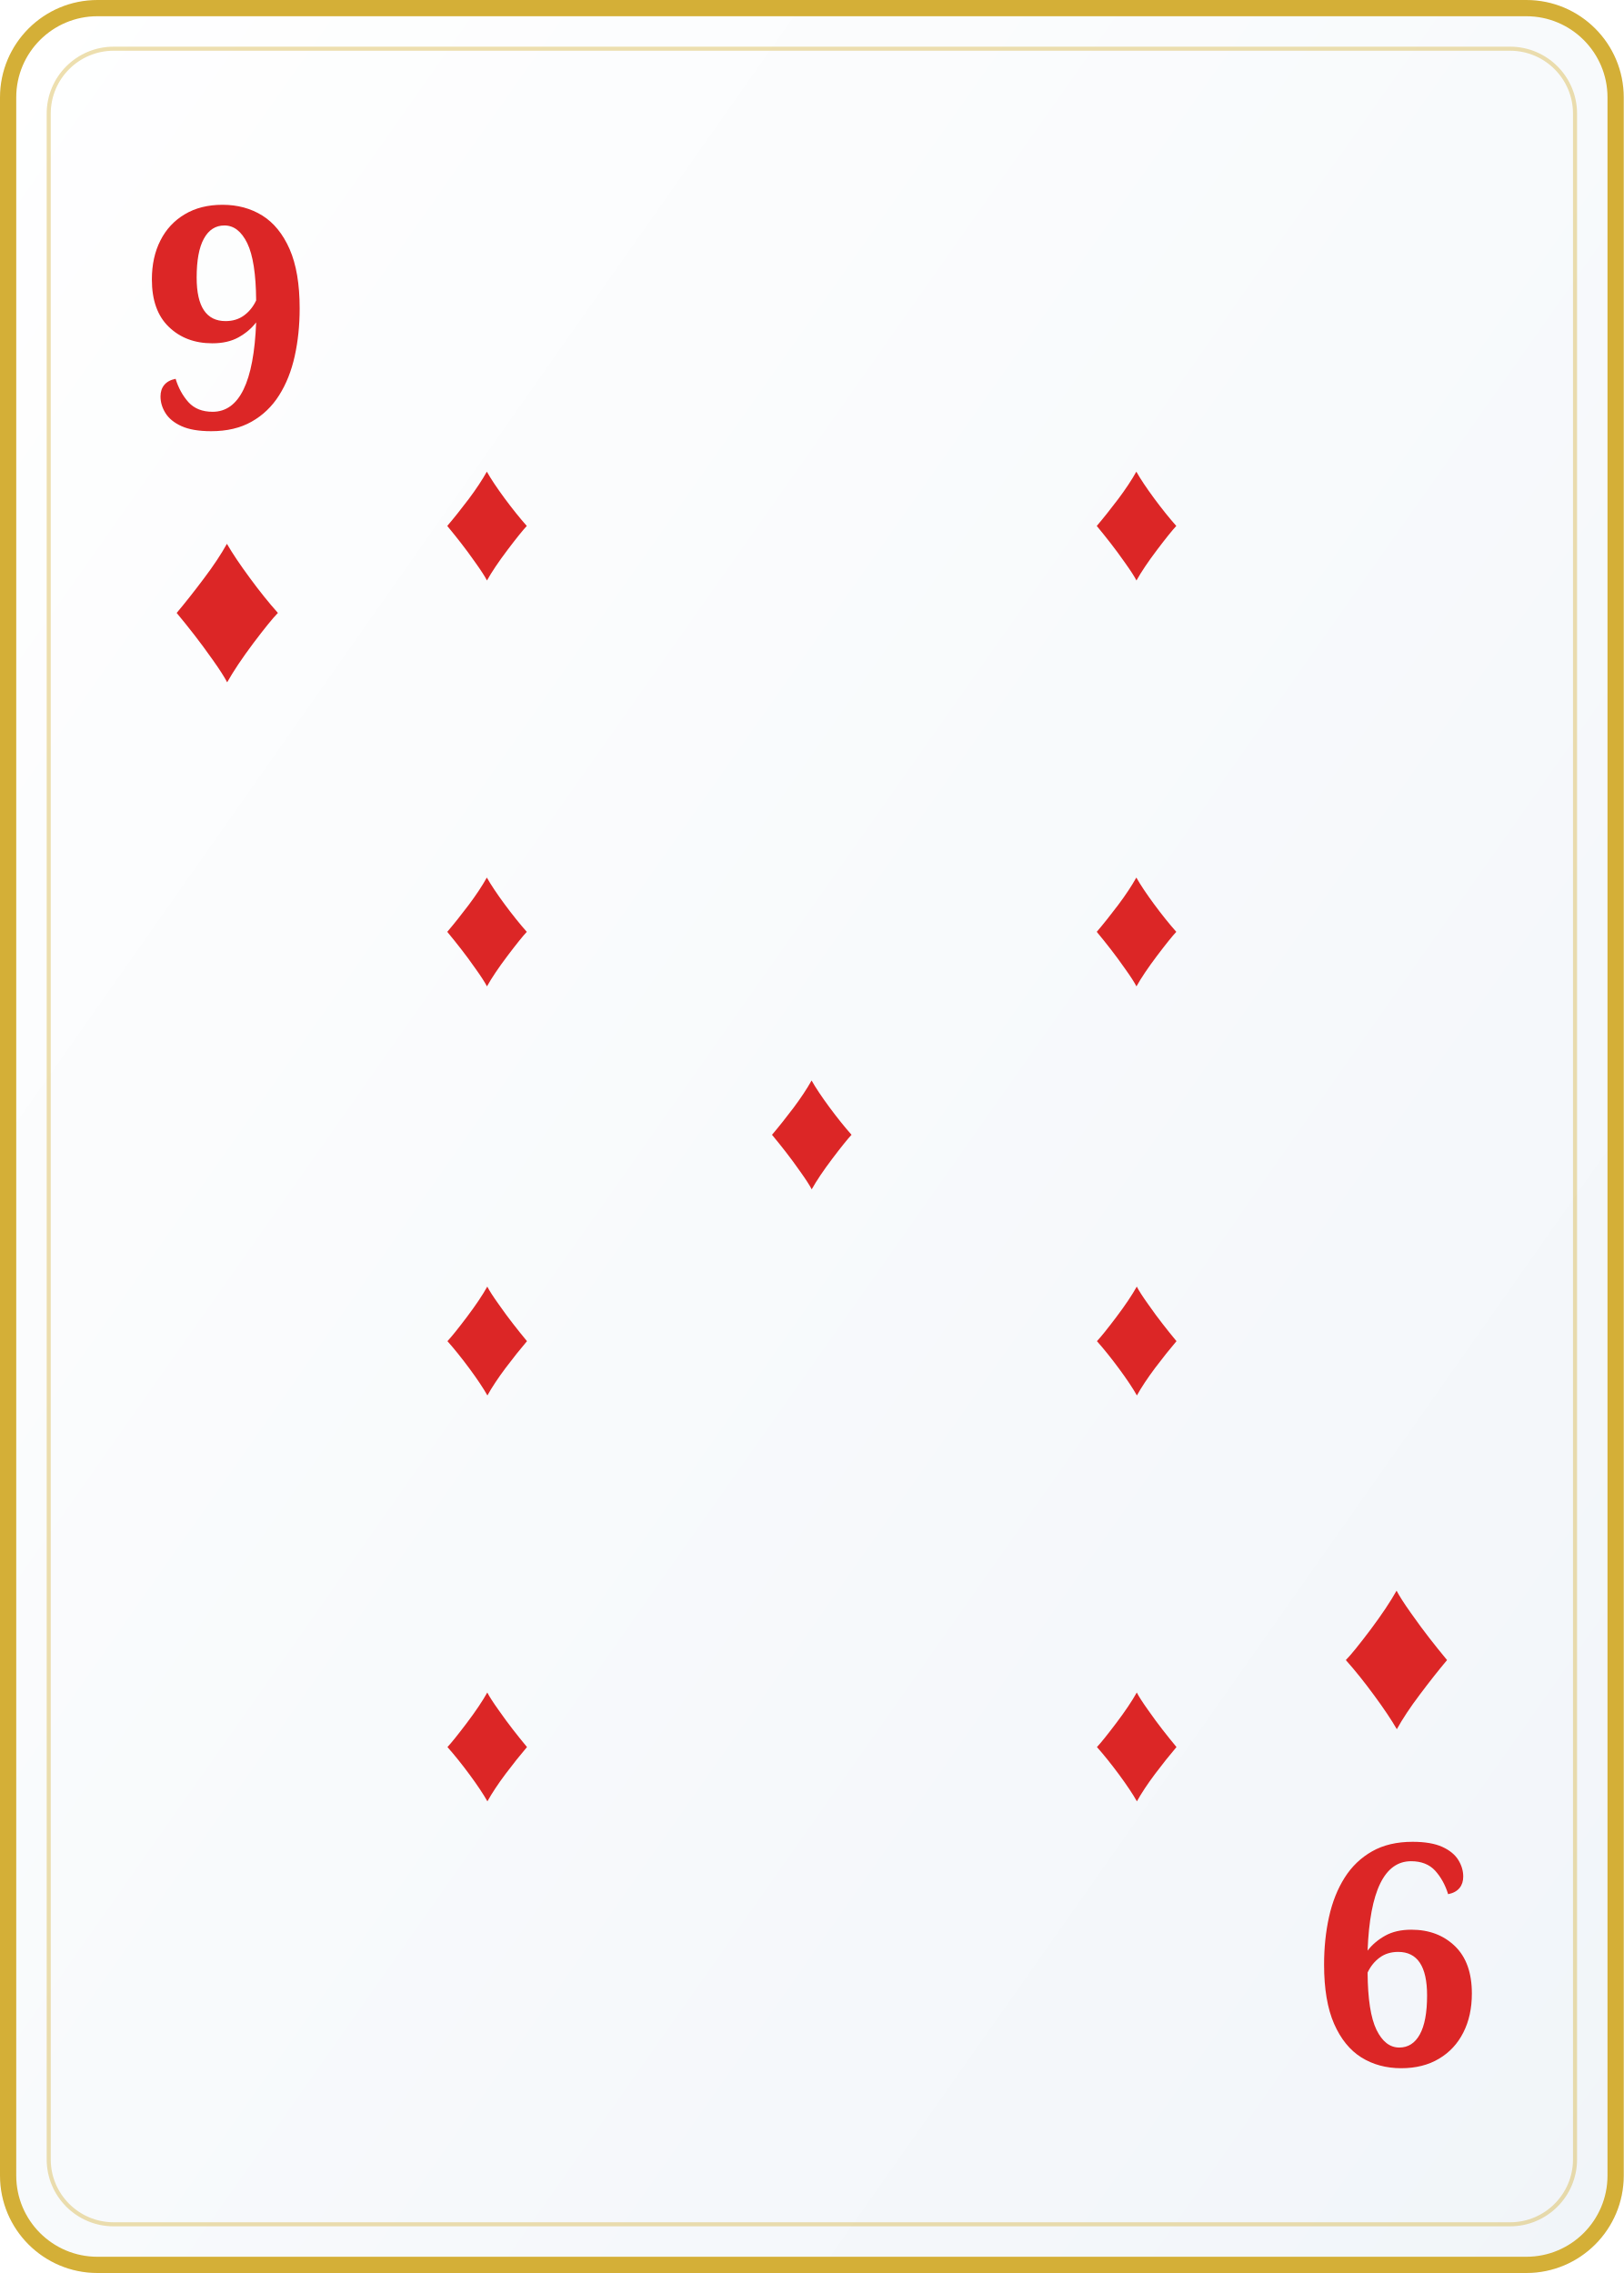
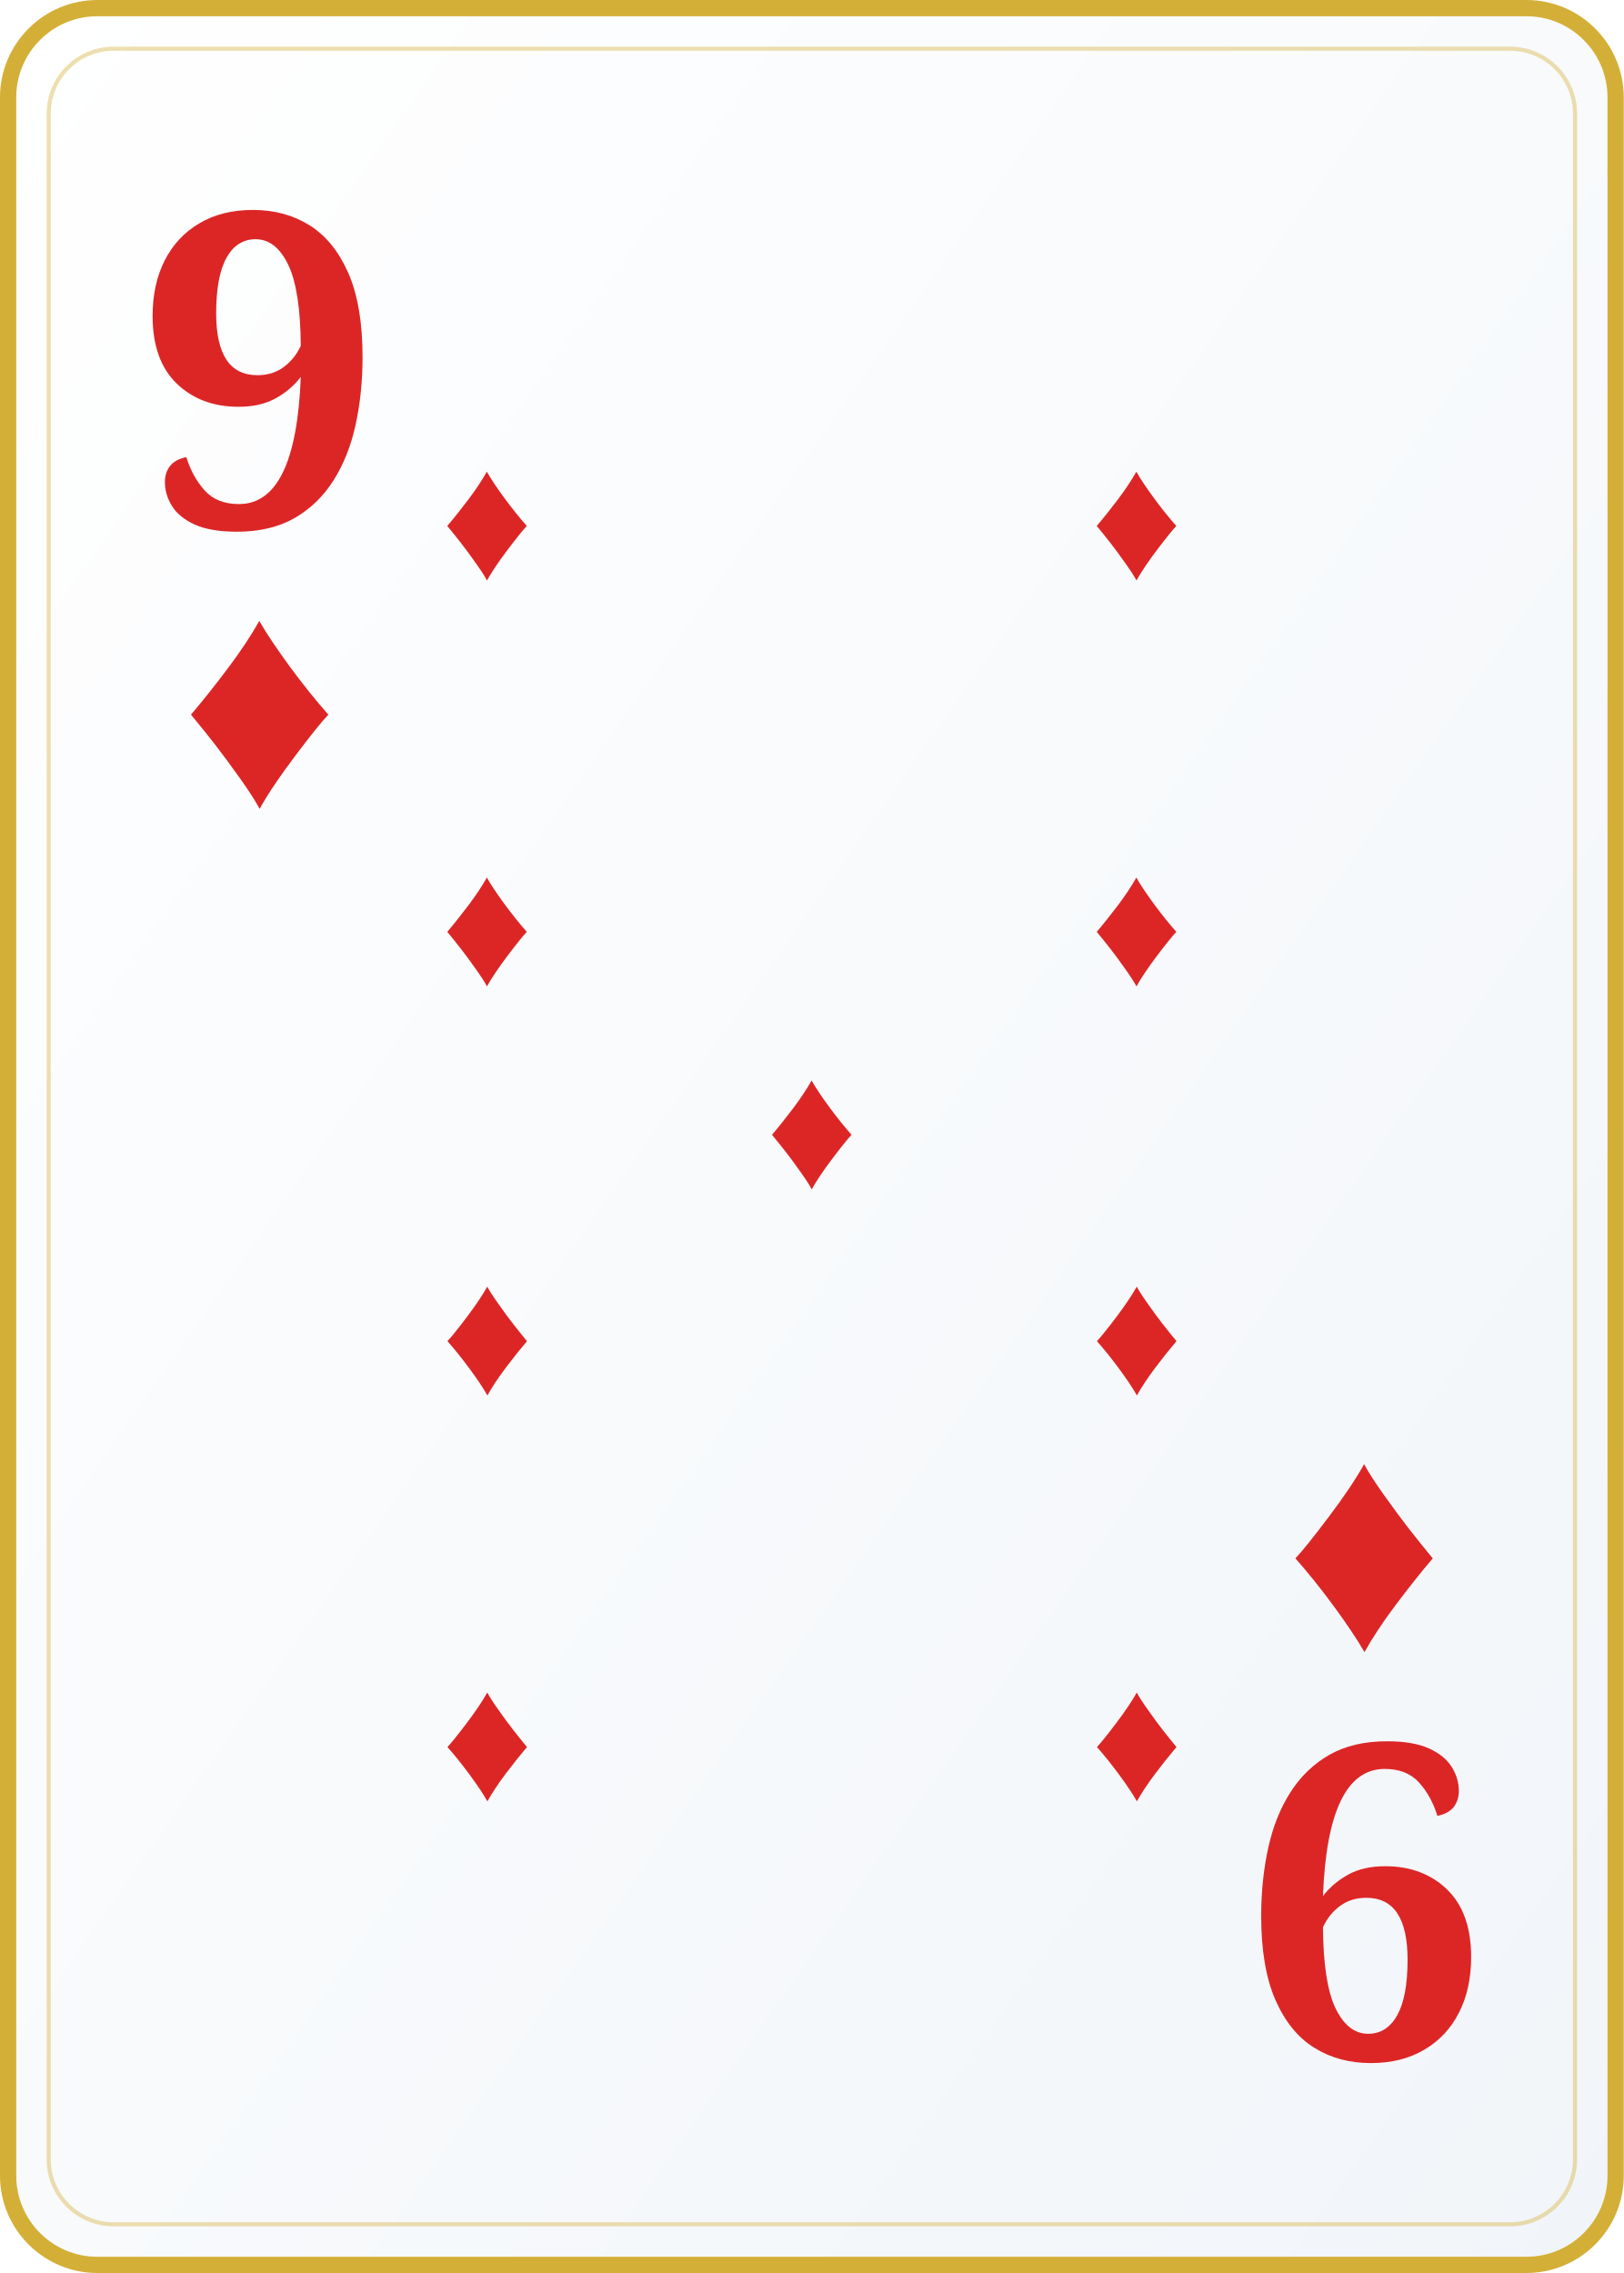
<svg xmlns="http://www.w3.org/2000/svg" viewBox="0 0 200 280" width="200" height="280">
  <defs>
    <linearGradient id="cardBg" x1="0%" y1="0%" x2="100%" y2="100%">
      <stop offset="0%" style="stop-color:#ffffff" />
      <stop offset="100%" style="stop-color:#f1f5f9" />
    </linearGradient>
  </defs>
  <rect width="200" height="280" rx="12" fill="url(#cardBg)" />
  <rect x="1" y="1" width="198" height="278" rx="11" fill="none" stroke="#d4af37" stroke-width="2" />
  <rect x="6" y="6" width="188" height="268" rx="8" fill="none" stroke="#d4af37" stroke-width="0.5" opacity="0.4" />
-   <text x="28" y="38" font-family="Georgia,serif" font-size="38" font-weight="900" fill="#dc2626" text-anchor="middle" dominant-baseline="central">9</text>
-   <text x="28" y="74" font-family="Arial,sans-serif" font-size="28" fill="#dc2626" text-anchor="middle" dominant-baseline="central">♦</text>
-   <text x="172" y="242" font-family="Georgia,serif" font-size="38" font-weight="900" fill="#dc2626" text-anchor="middle" dominant-baseline="central" transform="rotate(180,172,242)">9</text>
-   <text x="172" y="206" font-family="Arial,sans-serif" font-size="28" fill="#dc2626" text-anchor="middle" dominant-baseline="central" transform="rotate(180,172,206)">♦</text>
+   <text x="32" y="44" font-family="Georgia,serif" font-size="54" font-weight="900" fill="#dc2626" text-anchor="middle" dominant-baseline="central">9</text>
+   <text x="32" y="86" font-family="Arial,sans-serif" font-size="38" fill="#dc2626" text-anchor="middle" dominant-baseline="central">♦</text>
+   <text x="168" y="236" font-family="Georgia,serif" font-size="54" font-weight="900" fill="#dc2626" text-anchor="middle" dominant-baseline="central" transform="rotate(180,168,236)">9</text>
+   <text x="168" y="194" font-family="Arial,sans-serif" font-size="38" fill="#dc2626" text-anchor="middle" dominant-baseline="central" transform="rotate(180,168,194)">♦</text>
  <text x="60" y="65" font-family="Arial,sans-serif" font-size="22" fill="#dc2626" text-anchor="middle" dominant-baseline="middle">♦</text>
  <text x="140" y="65" font-family="Arial,sans-serif" font-size="22" fill="#dc2626" text-anchor="middle" dominant-baseline="middle">♦</text>
  <text x="60" y="115" font-family="Arial,sans-serif" font-size="22" fill="#dc2626" text-anchor="middle" dominant-baseline="middle">♦</text>
  <text x="140" y="115" font-family="Arial,sans-serif" font-size="22" fill="#dc2626" text-anchor="middle" dominant-baseline="middle">♦</text>
  <text x="100" y="140" font-family="Arial,sans-serif" font-size="22" fill="#dc2626" text-anchor="middle" dominant-baseline="middle">♦</text>
  <text x="60" y="165" font-family="Arial,sans-serif" font-size="22" fill="#dc2626" text-anchor="middle" dominant-baseline="middle" transform="rotate(180,60,165)">♦</text>
  <text x="140" y="165" font-family="Arial,sans-serif" font-size="22" fill="#dc2626" text-anchor="middle" dominant-baseline="middle" transform="rotate(180,140,165)">♦</text>
  <text x="60" y="215" font-family="Arial,sans-serif" font-size="22" fill="#dc2626" text-anchor="middle" dominant-baseline="middle" transform="rotate(180,60,215)">♦</text>
  <text x="140" y="215" font-family="Arial,sans-serif" font-size="22" fill="#dc2626" text-anchor="middle" dominant-baseline="middle" transform="rotate(180,140,215)">♦</text>
</svg>
